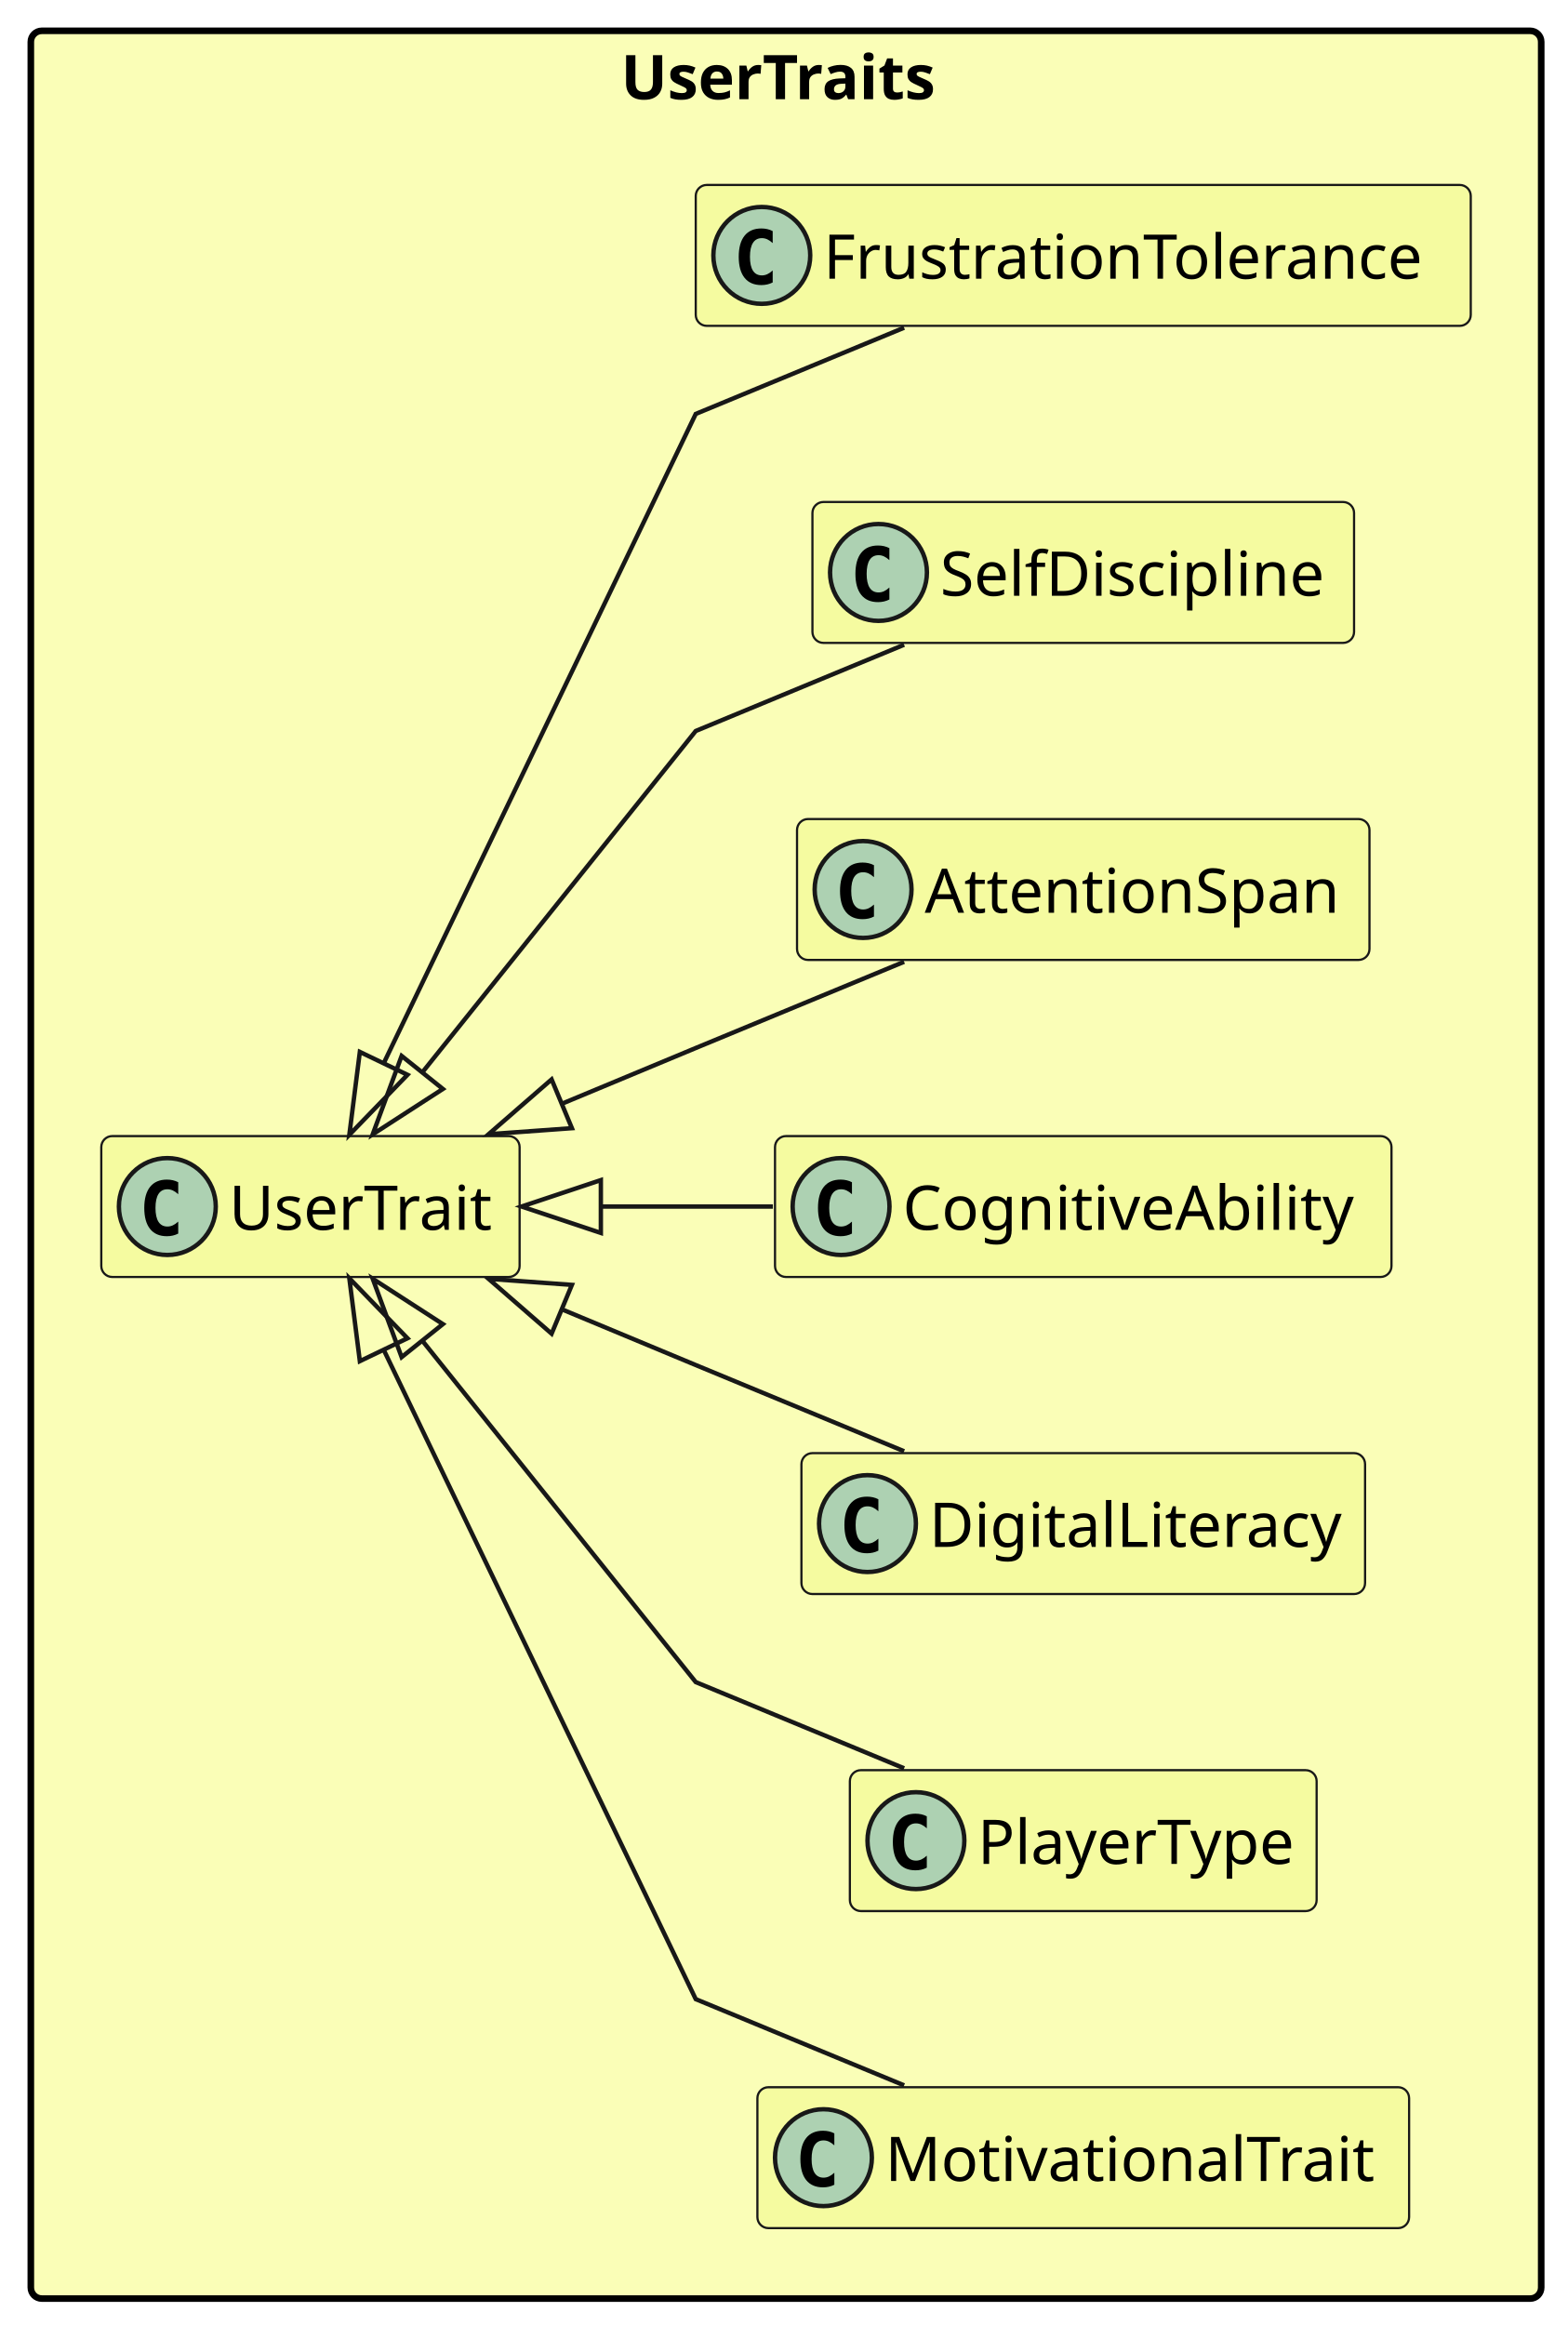
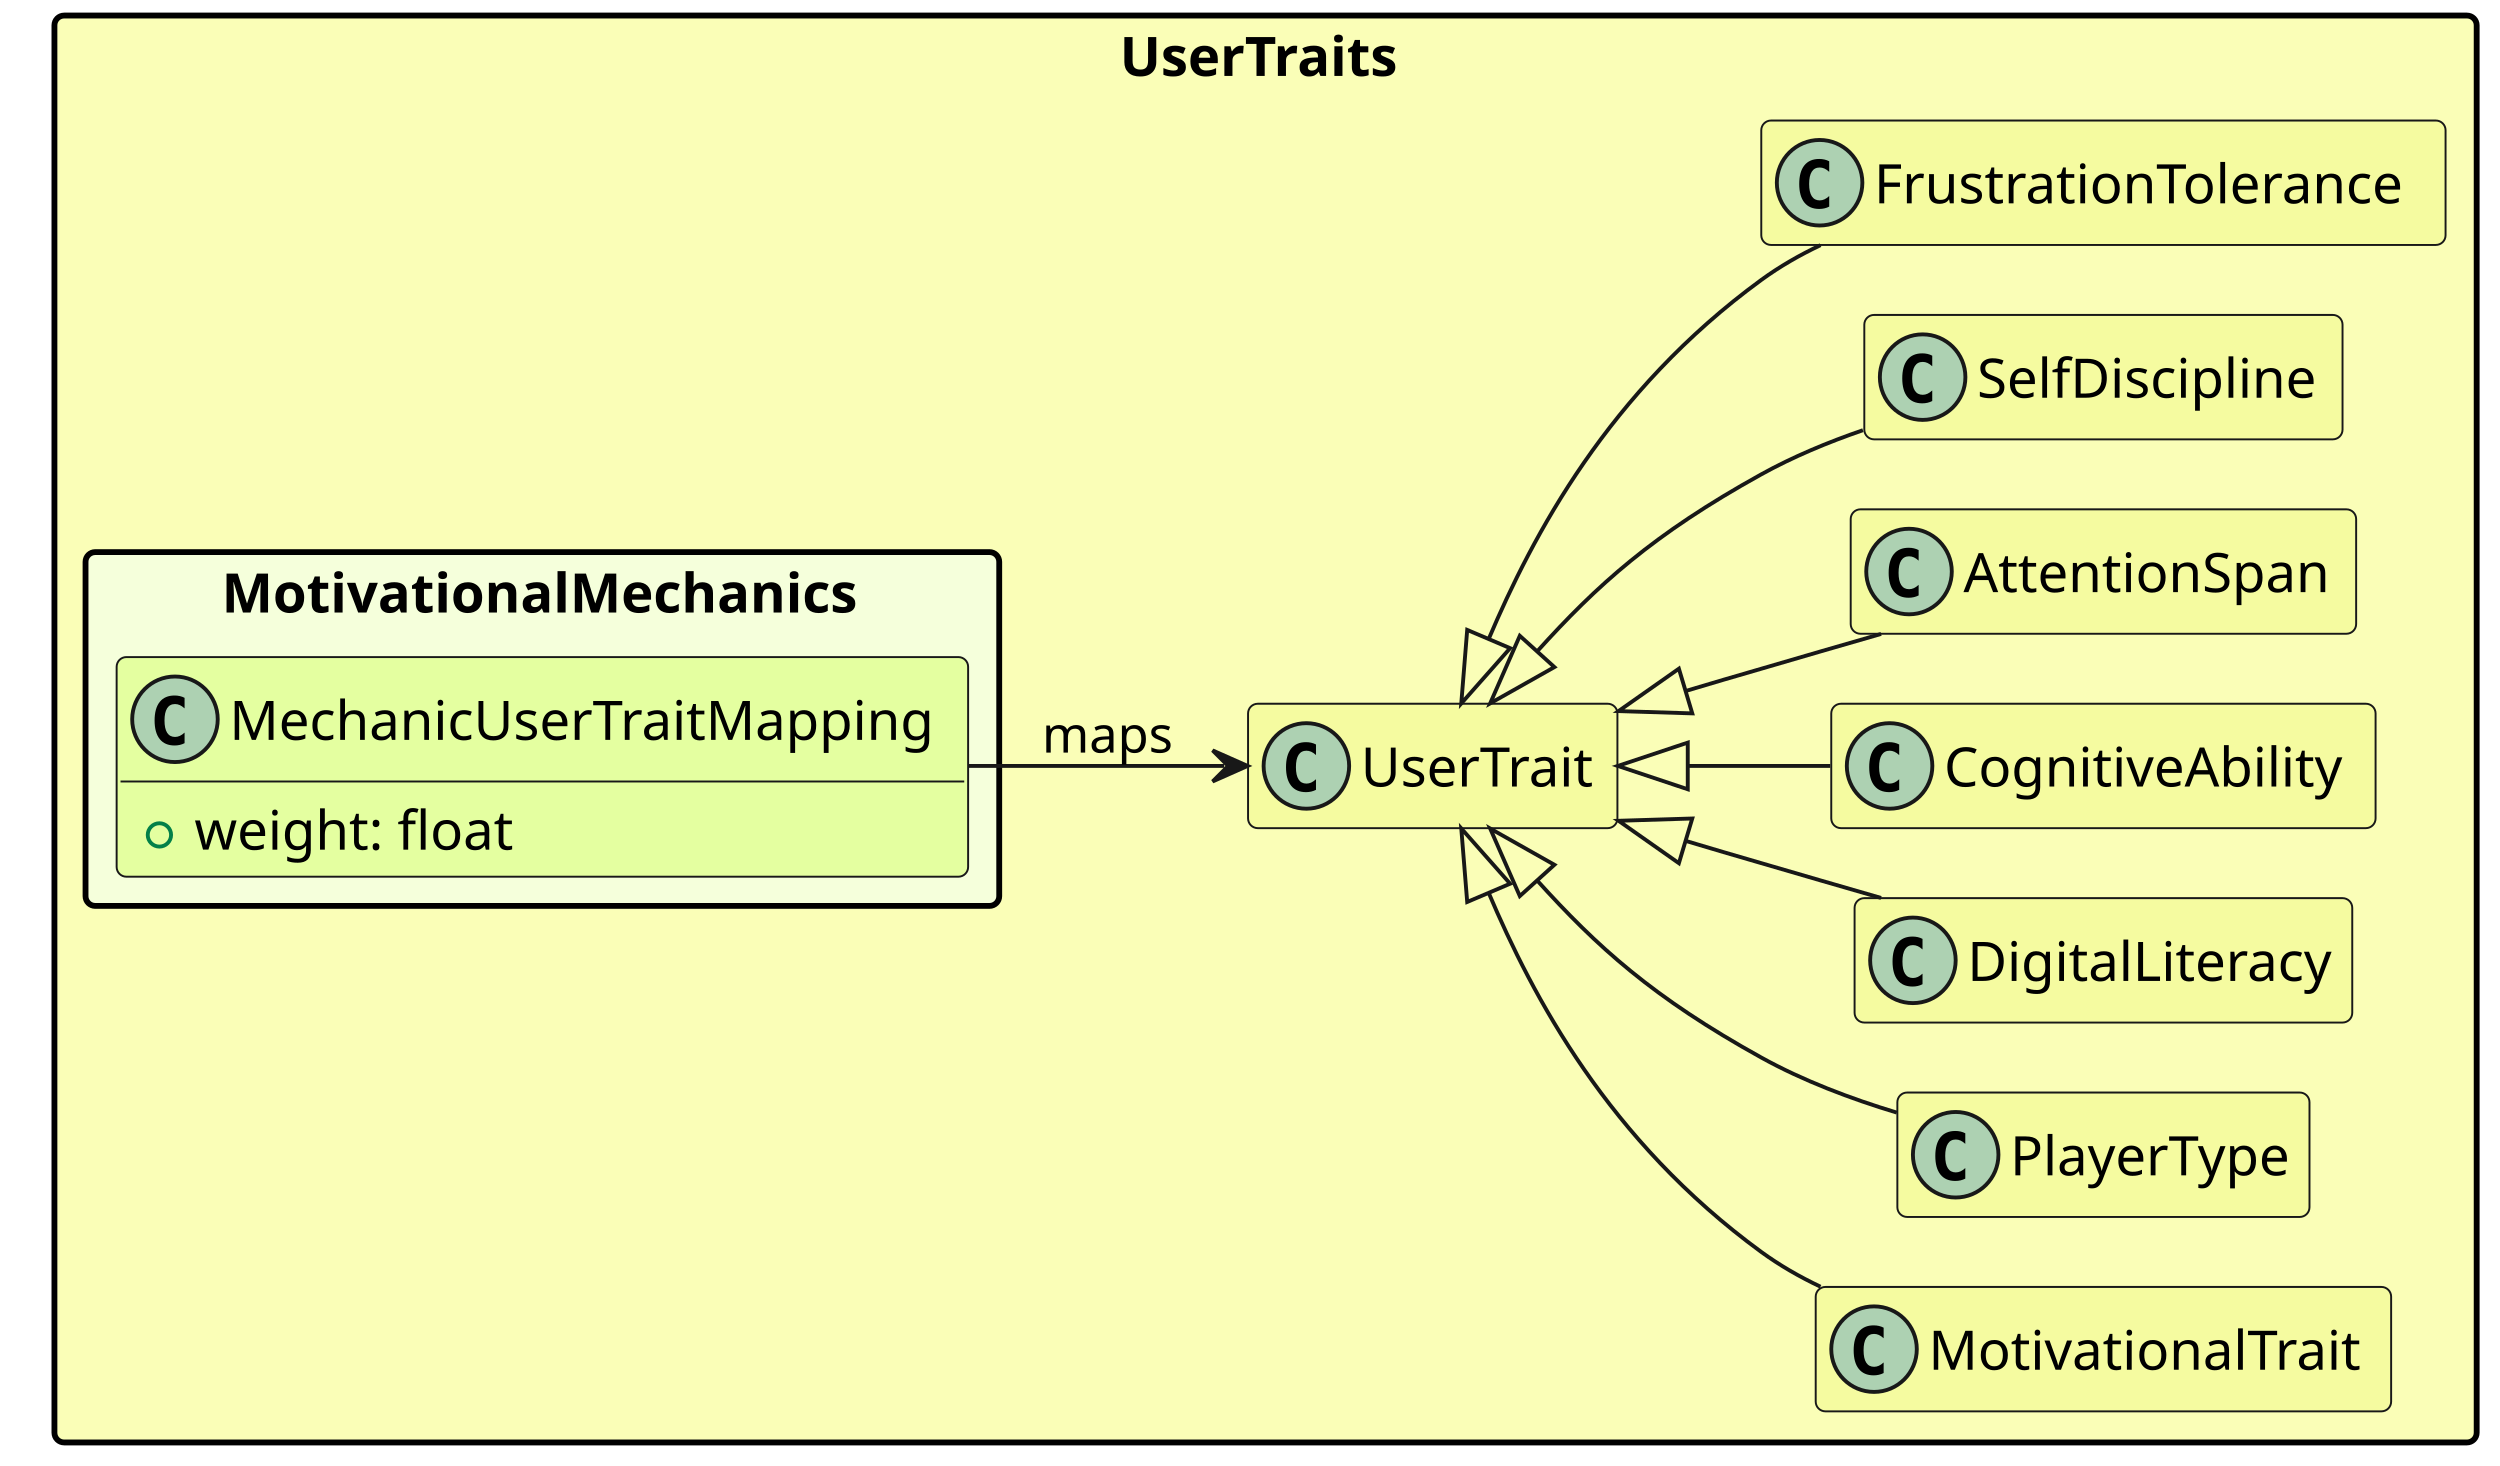
- <svg xmlns="http://www.w3.org/2000/svg" contentStyleType="text/css" height="528px" preserveAspectRatio="none" style="width:356px;height:528px;background:#FFFFFF;" version="1.1" viewBox="0 0 356 528" width="356px" zoomAndPan="magnify">
+ <svg xmlns="http://www.w3.org/2000/svg" contentStyleType="text/css" height="377px" preserveAspectRatio="none" style="width:643px;height:377px;background:#FFFFFF;" version="1.1" viewBox="0 0 643 377" width="643px" zoomAndPan="magnify">
  <defs />
  <g>
    <g id="cluster_UserTraits">
-       <rect fill="#FAFEB7" height="515" rx="2.5" ry="2.5" style="stroke:#000000;stroke-width:1.5;" width="343" x="7" y="7" />
-       <text fill="#000000" font-family="sans-serif" font-size="14" font-weight="bold" lengthAdjust="spacing" textLength="75" x="141" y="22.535">UserTraits</text>
+       <rect fill="#FAFEB7" height="367" rx="2.5" ry="2.5" style="stroke:#000000;stroke-width:1.5;" width="623" x="14" y="4" />
+       <text fill="#000000" font-family="sans-serif" font-size="14" font-weight="bold" lengthAdjust="spacing" textLength="75" x="288" y="19.535">UserTraits</text>
+     </g>
+     <g id="cluster_MotivationalMechanics">
+       <rect fill="#F5FFDB" height="91" rx="2.5" ry="2.5" style="stroke:#000000;stroke-width:1.5;" width="235" x="22" y="142" />
+       <text fill="#000000" font-family="sans-serif" font-size="14" font-weight="bold" lengthAdjust="spacing" textLength="165" x="57" y="157.535">MotivationalMechanics</text>
    </g>
    <g id="elem_UserTrait">
-       <rect codeLine="14" fill="#F5FBA0" height="32" id="UserTrait" rx="2.5" ry="2.5" style="stroke:#181818;stroke-width:0.5;" width="95" x="23" y="258" />
-       <ellipse cx="38" cy="274" fill="#ADD1B2" rx="11" ry="11" style="stroke:#181818;stroke-width:1.0;" />
-       <path d="M40.473,280.143 Q39.892,280.442 39.253,280.591 Q38.614,280.741 37.908,280.741 Q35.401,280.741 34.081,279.089 Q32.762,277.437 32.762,274.316 Q32.762,271.187 34.081,269.535 Q35.401,267.883 37.908,267.883 Q38.614,267.883 39.261,268.032 Q39.909,268.182 40.473,268.481 L40.473,271.203 Q39.842,270.622 39.249,270.352 Q38.655,270.082 38.024,270.082 Q36.68,270.082 35.995,271.149 Q35.31,272.216 35.31,274.316 Q35.31,276.408 35.995,277.474 Q36.68,278.541 38.024,278.541 Q38.655,278.541 39.249,278.271 Q39.842,278.002 40.473,277.42 Z " fill="#000000" />
-       <text fill="#000000" font-family="sans-serif" font-size="14" lengthAdjust="spacing" textLength="63" x="52" y="279.291">UserTrait</text>
+       <rect codeLine="15" fill="#F5FBA0" height="32" id="UserTrait" rx="2.5" ry="2.5" style="stroke:#181818;stroke-width:0.5;" width="95" x="321" y="181" />
+       <ellipse cx="336" cy="197" fill="#ADD1B2" rx="11" ry="11" style="stroke:#181818;stroke-width:1.0;" />
+       <path d="M338.473,203.143 Q337.892,203.442 337.253,203.591 Q336.614,203.741 335.908,203.741 Q333.401,203.741 332.082,202.089 Q330.762,200.437 330.762,197.316 Q330.762,194.186 332.082,192.535 Q333.401,190.883 335.908,190.883 Q336.614,190.883 337.261,191.032 Q337.909,191.182 338.473,191.481 L338.473,194.203 Q337.842,193.622 337.249,193.352 Q336.655,193.083 336.024,193.083 Q334.68,193.083 333.995,194.149 Q333.31,195.216 333.31,197.316 Q333.31,199.408 333.995,200.474 Q334.68,201.541 336.024,201.541 Q336.655,201.541 337.249,201.271 Q337.842,201.001 338.473,200.42 Z " fill="#000000" />
+       <text fill="#000000" font-family="sans-serif" font-size="14" lengthAdjust="spacing" textLength="63" x="350" y="202.291">UserTrait</text>
    </g>
    <g id="elem_MotivationalTrait">
-       <rect codeLine="16" fill="#F5FBA0" height="32" id="MotivationalTrait" rx="2.5" ry="2.5" style="stroke:#181818;stroke-width:0.5;" width="148" x="172" y="474" />
-       <ellipse cx="187" cy="490" fill="#ADD1B2" rx="11" ry="11" style="stroke:#181818;stroke-width:1.0;" />
-       <path d="M189.473,496.143 Q188.892,496.442 188.253,496.591 Q187.614,496.741 186.908,496.741 Q184.401,496.741 183.082,495.089 Q181.762,493.437 181.762,490.316 Q181.762,487.187 183.082,485.535 Q184.401,483.883 186.908,483.883 Q187.614,483.883 188.261,484.032 Q188.909,484.182 189.473,484.481 L189.473,487.203 Q188.842,486.622 188.249,486.352 Q187.655,486.082 187.024,486.082 Q185.68,486.082 184.995,487.149 Q184.31,488.216 184.31,490.316 Q184.31,492.408 184.995,493.474 Q185.68,494.541 187.024,494.541 Q187.655,494.541 188.249,494.271 Q188.842,494.002 189.473,493.42 Z " fill="#000000" />
-       <text fill="#000000" font-family="sans-serif" font-size="14" lengthAdjust="spacing" textLength="116" x="201" y="495.291">MotivationalTrait</text>
+       <rect codeLine="17" fill="#F5FBA0" height="32" id="MotivationalTrait" rx="2.5" ry="2.5" style="stroke:#181818;stroke-width:0.5;" width="148" x="467" y="331" />
+       <ellipse cx="482" cy="347" fill="#ADD1B2" rx="11" ry="11" style="stroke:#181818;stroke-width:1.0;" />
+       <path d="M484.473,353.143 Q483.892,353.442 483.253,353.591 Q482.614,353.741 481.908,353.741 Q479.401,353.741 478.082,352.089 Q476.762,350.437 476.762,347.316 Q476.762,344.187 478.082,342.535 Q479.401,340.883 481.908,340.883 Q482.614,340.883 483.261,341.032 Q483.909,341.182 484.473,341.481 L484.473,344.203 Q483.842,343.622 483.249,343.352 Q482.655,343.082 482.024,343.082 Q480.68,343.082 479.995,344.149 Q479.31,345.216 479.31,347.316 Q479.31,349.408 479.995,350.474 Q480.68,351.541 482.024,351.541 Q482.655,351.541 483.249,351.271 Q483.842,351.002 484.473,350.42 Z " fill="#000000" />
+       <text fill="#000000" font-family="sans-serif" font-size="14" lengthAdjust="spacing" textLength="116" x="496" y="352.291">MotivationalTrait</text>
    </g>
    <g id="elem_PlayerType">
-       <rect codeLine="19" fill="#F5FBA0" height="32" id="PlayerType" rx="2.5" ry="2.5" style="stroke:#181818;stroke-width:0.5;" width="106" x="193" y="402" />
-       <ellipse cx="208" cy="418" fill="#ADD1B2" rx="11" ry="11" style="stroke:#181818;stroke-width:1.0;" />
-       <path d="M210.473,424.143 Q209.892,424.442 209.253,424.591 Q208.614,424.741 207.908,424.741 Q205.401,424.741 204.082,423.089 Q202.762,421.437 202.762,418.316 Q202.762,415.187 204.082,413.535 Q205.401,411.883 207.908,411.883 Q208.614,411.883 209.261,412.032 Q209.909,412.182 210.473,412.481 L210.473,415.203 Q209.842,414.622 209.249,414.352 Q208.655,414.082 208.024,414.082 Q206.68,414.082 205.995,415.149 Q205.31,416.216 205.31,418.316 Q205.31,420.408 205.995,421.474 Q206.68,422.541 208.024,422.541 Q208.655,422.541 209.249,422.271 Q209.842,422.002 210.473,421.42 Z " fill="#000000" />
-       <text fill="#000000" font-family="sans-serif" font-size="14" lengthAdjust="spacing" textLength="74" x="222" y="423.291">PlayerType</text>
+       <rect codeLine="20" fill="#F5FBA0" height="32" id="PlayerType" rx="2.5" ry="2.5" style="stroke:#181818;stroke-width:0.5;" width="106" x="488" y="281" />
+       <ellipse cx="503" cy="297" fill="#ADD1B2" rx="11" ry="11" style="stroke:#181818;stroke-width:1.0;" />
+       <path d="M505.473,303.143 Q504.892,303.442 504.253,303.591 Q503.614,303.741 502.908,303.741 Q500.401,303.741 499.082,302.089 Q497.762,300.437 497.762,297.316 Q497.762,294.187 499.082,292.535 Q500.401,290.883 502.908,290.883 Q503.614,290.883 504.261,291.032 Q504.909,291.182 505.473,291.481 L505.473,294.203 Q504.842,293.622 504.249,293.352 Q503.655,293.082 503.024,293.082 Q501.68,293.082 500.995,294.149 Q500.31,295.216 500.31,297.316 Q500.31,299.408 500.995,300.474 Q501.68,301.541 503.024,301.541 Q503.655,301.541 504.249,301.271 Q504.842,301.002 505.473,300.42 Z " fill="#000000" />
+       <text fill="#000000" font-family="sans-serif" font-size="14" lengthAdjust="spacing" textLength="74" x="517" y="302.291">PlayerType</text>
    </g>
    <g id="elem_DigitalLiteracy">
-       <rect codeLine="21" fill="#F5FBA0" height="32" id="DigitalLiteracy" rx="2.5" ry="2.5" style="stroke:#181818;stroke-width:0.5;" width="128" x="182" y="330" />
-       <ellipse cx="197" cy="346" fill="#ADD1B2" rx="11" ry="11" style="stroke:#181818;stroke-width:1.0;" />
-       <path d="M199.473,352.143 Q198.892,352.442 198.253,352.591 Q197.614,352.741 196.908,352.741 Q194.401,352.741 193.082,351.089 Q191.762,349.437 191.762,346.316 Q191.762,343.187 193.082,341.535 Q194.401,339.883 196.908,339.883 Q197.614,339.883 198.261,340.032 Q198.909,340.182 199.473,340.481 L199.473,343.203 Q198.842,342.622 198.249,342.352 Q197.655,342.082 197.024,342.082 Q195.68,342.082 194.995,343.149 Q194.31,344.216 194.31,346.316 Q194.31,348.408 194.995,349.474 Q195.68,350.541 197.024,350.541 Q197.655,350.541 198.249,350.271 Q198.842,350.002 199.473,349.42 Z " fill="#000000" />
-       <text fill="#000000" font-family="sans-serif" font-size="14" lengthAdjust="spacing" textLength="96" x="211" y="351.291">DigitalLiteracy</text>
+       <rect codeLine="22" fill="#F5FBA0" height="32" id="DigitalLiteracy" rx="2.5" ry="2.5" style="stroke:#181818;stroke-width:0.5;" width="128" x="477" y="231" />
+       <ellipse cx="492" cy="247" fill="#ADD1B2" rx="11" ry="11" style="stroke:#181818;stroke-width:1.0;" />
+       <path d="M494.473,253.143 Q493.892,253.442 493.253,253.591 Q492.614,253.741 491.908,253.741 Q489.401,253.741 488.082,252.089 Q486.762,250.437 486.762,247.316 Q486.762,244.186 488.082,242.535 Q489.401,240.883 491.908,240.883 Q492.614,240.883 493.261,241.032 Q493.909,241.182 494.473,241.481 L494.473,244.203 Q493.842,243.622 493.249,243.352 Q492.655,243.083 492.024,243.083 Q490.68,243.083 489.995,244.149 Q489.31,245.216 489.31,247.316 Q489.31,249.408 489.995,250.474 Q490.68,251.541 492.024,251.541 Q492.655,251.541 493.249,251.271 Q493.842,251.001 494.473,250.42 Z " fill="#000000" />
+       <text fill="#000000" font-family="sans-serif" font-size="14" lengthAdjust="spacing" textLength="96" x="506" y="252.291">DigitalLiteracy</text>
    </g>
    <g id="elem_CognitiveAbility">
-       <rect codeLine="24" fill="#F5FBA0" height="32" id="CognitiveAbility" rx="2.5" ry="2.5" style="stroke:#181818;stroke-width:0.5;" width="140" x="176" y="258" />
-       <ellipse cx="191" cy="274" fill="#ADD1B2" rx="11" ry="11" style="stroke:#181818;stroke-width:1.0;" />
-       <path d="M193.473,280.143 Q192.892,280.442 192.253,280.591 Q191.614,280.741 190.908,280.741 Q188.401,280.741 187.082,279.089 Q185.762,277.437 185.762,274.316 Q185.762,271.187 187.082,269.535 Q188.401,267.883 190.908,267.883 Q191.614,267.883 192.261,268.032 Q192.909,268.182 193.473,268.481 L193.473,271.203 Q192.842,270.622 192.249,270.352 Q191.655,270.082 191.024,270.082 Q189.68,270.082 188.995,271.149 Q188.31,272.216 188.31,274.316 Q188.31,276.408 188.995,277.474 Q189.68,278.541 191.024,278.541 Q191.655,278.541 192.249,278.271 Q192.842,278.002 193.473,277.42 Z " fill="#000000" />
-       <text fill="#000000" font-family="sans-serif" font-size="14" lengthAdjust="spacing" textLength="108" x="205" y="279.291">CognitiveAbility</text>
+       <rect codeLine="25" fill="#F5FBA0" height="32" id="CognitiveAbility" rx="2.5" ry="2.5" style="stroke:#181818;stroke-width:0.5;" width="140" x="471" y="181" />
+       <ellipse cx="486" cy="197" fill="#ADD1B2" rx="11" ry="11" style="stroke:#181818;stroke-width:1.0;" />
+       <path d="M488.473,203.143 Q487.892,203.442 487.253,203.591 Q486.614,203.741 485.908,203.741 Q483.401,203.741 482.082,202.089 Q480.762,200.437 480.762,197.316 Q480.762,194.186 482.082,192.535 Q483.401,190.883 485.908,190.883 Q486.614,190.883 487.261,191.032 Q487.909,191.182 488.473,191.481 L488.473,194.203 Q487.842,193.622 487.249,193.352 Q486.655,193.083 486.024,193.083 Q484.68,193.083 483.995,194.149 Q483.31,195.216 483.31,197.316 Q483.31,199.408 483.995,200.474 Q484.68,201.541 486.024,201.541 Q486.655,201.541 487.249,201.271 Q487.842,201.001 488.473,200.42 Z " fill="#000000" />
+       <text fill="#000000" font-family="sans-serif" font-size="14" lengthAdjust="spacing" textLength="108" x="500" y="202.291">CognitiveAbility</text>
    </g>
    <g id="elem_AttentionSpan">
-       <rect codeLine="27" fill="#F5FBA0" height="32" id="AttentionSpan" rx="2.5" ry="2.5" style="stroke:#181818;stroke-width:0.5;" width="130" x="181" y="186" />
-       <ellipse cx="196" cy="202" fill="#ADD1B2" rx="11" ry="11" style="stroke:#181818;stroke-width:1.0;" />
-       <path d="M198.473,208.143 Q197.892,208.442 197.253,208.591 Q196.614,208.741 195.908,208.741 Q193.401,208.741 192.082,207.089 Q190.762,205.437 190.762,202.316 Q190.762,199.186 192.082,197.535 Q193.401,195.883 195.908,195.883 Q196.614,195.883 197.261,196.032 Q197.909,196.182 198.473,196.481 L198.473,199.203 Q197.842,198.622 197.249,198.352 Q196.655,198.083 196.024,198.083 Q194.68,198.083 193.995,199.149 Q193.31,200.216 193.31,202.316 Q193.31,204.408 193.995,205.474 Q194.68,206.541 196.024,206.541 Q196.655,206.541 197.249,206.271 Q197.842,206.001 198.473,205.42 Z " fill="#000000" />
-       <text fill="#000000" font-family="sans-serif" font-size="14" lengthAdjust="spacing" textLength="98" x="210" y="207.291">AttentionSpan</text>
+       <rect codeLine="28" fill="#F5FBA0" height="32" id="AttentionSpan" rx="2.5" ry="2.5" style="stroke:#181818;stroke-width:0.5;" width="130" x="476" y="131" />
+       <ellipse cx="491" cy="147" fill="#ADD1B2" rx="11" ry="11" style="stroke:#181818;stroke-width:1.0;" />
+       <path d="M493.473,153.143 Q492.892,153.442 492.253,153.591 Q491.614,153.741 490.908,153.741 Q488.401,153.741 487.082,152.089 Q485.762,150.437 485.762,147.316 Q485.762,144.186 487.082,142.535 Q488.401,140.883 490.908,140.883 Q491.614,140.883 492.261,141.032 Q492.909,141.182 493.473,141.481 L493.473,144.203 Q492.842,143.622 492.249,143.352 Q491.655,143.083 491.024,143.083 Q489.68,143.083 488.995,144.149 Q488.31,145.216 488.31,147.316 Q488.31,149.408 488.995,150.474 Q489.68,151.541 491.024,151.541 Q491.655,151.541 492.249,151.271 Q492.842,151.001 493.473,150.42 Z " fill="#000000" />
+       <text fill="#000000" font-family="sans-serif" font-size="14" lengthAdjust="spacing" textLength="98" x="505" y="152.291">AttentionSpan</text>
    </g>
    <g id="elem_SelfDiscipline">
-       <rect codeLine="30" fill="#F5FBA0" height="32" id="SelfDiscipline" rx="2.5" ry="2.5" style="stroke:#181818;stroke-width:0.5;" width="123" x="184.5" y="114" />
-       <ellipse cx="199.5" cy="130" fill="#ADD1B2" rx="11" ry="11" style="stroke:#181818;stroke-width:1.0;" />
-       <path d="M201.973,136.143 Q201.392,136.442 200.753,136.591 Q200.114,136.741 199.408,136.741 Q196.901,136.741 195.582,135.089 Q194.262,133.437 194.262,130.316 Q194.262,127.186 195.582,125.535 Q196.901,123.883 199.408,123.883 Q200.114,123.883 200.761,124.032 Q201.409,124.182 201.973,124.481 L201.973,127.203 Q201.342,126.622 200.749,126.352 Q200.155,126.082 199.524,126.082 Q198.18,126.082 197.495,127.149 Q196.81,128.216 196.81,130.316 Q196.81,132.408 197.495,133.474 Q198.18,134.541 199.524,134.541 Q200.155,134.541 200.749,134.271 Q201.342,134.001 201.973,133.42 Z " fill="#000000" />
-       <text fill="#000000" font-family="sans-serif" font-size="14" lengthAdjust="spacing" textLength="91" x="213.5" y="135.291">SelfDiscipline</text>
+       <rect codeLine="31" fill="#F5FBA0" height="32" id="SelfDiscipline" rx="2.5" ry="2.5" style="stroke:#181818;stroke-width:0.5;" width="123" x="479.5" y="81" />
+       <ellipse cx="494.5" cy="97" fill="#ADD1B2" rx="11" ry="11" style="stroke:#181818;stroke-width:1.0;" />
+       <path d="M496.973,103.143 Q496.392,103.442 495.753,103.591 Q495.114,103.741 494.408,103.741 Q491.901,103.741 490.582,102.089 Q489.262,100.437 489.262,97.316 Q489.262,94.186 490.582,92.535 Q491.901,90.883 494.408,90.883 Q495.114,90.883 495.761,91.032 Q496.409,91.182 496.973,91.481 L496.973,94.203 Q496.342,93.622 495.749,93.352 Q495.155,93.082 494.524,93.082 Q493.18,93.082 492.495,94.149 Q491.81,95.216 491.81,97.316 Q491.81,99.408 492.495,100.474 Q493.18,101.541 494.524,101.541 Q495.155,101.541 495.749,101.271 Q496.342,101.001 496.973,100.42 Z " fill="#000000" />
+       <text fill="#000000" font-family="sans-serif" font-size="14" lengthAdjust="spacing" textLength="91" x="508.5" y="102.291">SelfDiscipline</text>
    </g>
    <g id="elem_FrustrationTolerance">
-       <rect codeLine="33" fill="#F5FBA0" height="32" id="FrustrationTolerance" rx="2.5" ry="2.5" style="stroke:#181818;stroke-width:0.5;" width="176" x="158" y="42" />
-       <ellipse cx="173" cy="58" fill="#ADD1B2" rx="11" ry="11" style="stroke:#181818;stroke-width:1.0;" />
-       <path d="M175.473,64.143 Q174.892,64.442 174.253,64.591 Q173.614,64.741 172.908,64.741 Q170.401,64.741 169.082,63.089 Q167.762,61.437 167.762,58.316 Q167.762,55.187 169.082,53.535 Q170.401,51.883 172.908,51.883 Q173.614,51.883 174.261,52.032 Q174.909,52.182 175.473,52.48 L175.473,55.203 Q174.842,54.622 174.249,54.352 Q173.655,54.083 173.024,54.083 Q171.68,54.083 170.995,55.149 Q170.31,56.216 170.31,58.316 Q170.31,60.408 170.995,61.474 Q171.68,62.541 173.024,62.541 Q173.655,62.541 174.249,62.271 Q174.842,62.002 175.473,61.42 Z " fill="#000000" />
-       <text fill="#000000" font-family="sans-serif" font-size="14" lengthAdjust="spacing" textLength="144" x="187" y="63.291">FrustrationTolerance</text>
+       <rect codeLine="34" fill="#F5FBA0" height="32" id="FrustrationTolerance" rx="2.5" ry="2.5" style="stroke:#181818;stroke-width:0.5;" width="176" x="453" y="31" />
+       <ellipse cx="468" cy="47" fill="#ADD1B2" rx="11" ry="11" style="stroke:#181818;stroke-width:1.0;" />
+       <path d="M470.473,53.143 Q469.892,53.442 469.253,53.591 Q468.614,53.741 467.908,53.741 Q465.401,53.741 464.082,52.089 Q462.762,50.437 462.762,47.316 Q462.762,44.187 464.082,42.535 Q465.401,40.883 467.908,40.883 Q468.614,40.883 469.261,41.032 Q469.909,41.182 470.473,41.48 L470.473,44.203 Q469.842,43.622 469.249,43.352 Q468.655,43.083 468.024,43.083 Q466.68,43.083 465.995,44.149 Q465.31,45.216 465.31,47.316 Q465.31,49.408 465.995,50.474 Q466.68,51.541 468.024,51.541 Q468.655,51.541 469.249,51.271 Q469.842,51.002 470.473,50.42 Z " fill="#000000" />
+       <text fill="#000000" font-family="sans-serif" font-size="14" lengthAdjust="spacing" textLength="144" x="482" y="52.291">FrustrationTolerance</text>
    </g>
-     <g id="link_UserTrait_MotivationalTrait">
-       <path d="M87.126,306.514 C108.415,350.824 158,454 158,454 C158,454 182.37,464.09 205.32,473.58 " fill="none" id="UserTrait-backto-MotivationalTrait" style="stroke:#181818;stroke-width:1.0;" />
-       <polygon fill="none" points="79.33,290.29,81.717,309.113,92.534,303.916,79.33,290.29" style="stroke:#181818;stroke-width:1.0;" />
+     <g id="elem_MechanicUserTraitMapping">
+       <rect codeLine="39" fill="#E4FFA0" height="56.488" id="MechanicUserTraitMapping" rx="2.5" ry="2.5" style="stroke:#181818;stroke-width:0.5;" width="219" x="30" y="169" />
+       <ellipse cx="45" cy="185" fill="#ADD1B2" rx="11" ry="11" style="stroke:#181818;stroke-width:1.0;" />
+       <path d="M47.473,191.143 Q46.892,191.442 46.253,191.591 Q45.614,191.741 44.908,191.741 Q42.401,191.741 41.081,190.089 Q39.762,188.437 39.762,185.316 Q39.762,182.186 41.081,180.535 Q42.401,178.883 44.908,178.883 Q45.614,178.883 46.261,179.032 Q46.909,179.182 47.473,179.481 L47.473,182.203 Q46.842,181.622 46.249,181.352 Q45.655,181.083 45.024,181.083 Q43.68,181.083 42.995,182.149 Q42.31,183.216 42.31,185.316 Q42.31,187.408 42.995,188.474 Q43.68,189.541 45.024,189.541 Q45.655,189.541 46.249,189.271 Q46.842,189.001 47.473,188.42 Z " fill="#000000" />
+       <text fill="#000000" font-family="sans-serif" font-size="14" lengthAdjust="spacing" textLength="187" x="59" y="190.291">MechanicUserTraitMapping</text>
+       <line style="stroke:#181818;stroke-width:0.5;" x1="31" x2="248" y1="201" y2="201" />
+       <ellipse cx="41" cy="214.744" fill="none" rx="3" ry="3" style="stroke:#038048;stroke-width:1.0;" />
+       <text fill="#000000" font-family="sans-serif" font-size="14" lengthAdjust="spacing" textLength="85" x="50" y="218.535">weight: float</text>
    </g>
-     <g id="link_UserTrait_PlayerType">
-       <path d="M95.891,304.45 C120.091,334.67 158,382 158,382 C158,382 182.37,392.09 205.32,401.58 " fill="none" id="UserTrait-backto-PlayerType" style="stroke:#181818;stroke-width:1.0;" />
-       <polygon fill="none" points="84.64,290.4,91.208,308.201,100.575,300.7,84.64,290.4" style="stroke:#181818;stroke-width:1.0;" />
-     </g>
-     <g id="link_UserTrait_DigitalLiteracy">
-       <path d="M127.57,297.332 C150.39,306.822 158,310 158,310 C158,310 182.37,320.09 205.32,329.58 " fill="none" id="UserTrait-backto-DigitalLiteracy" style="stroke:#181818;stroke-width:1.0;" />
-       <polygon fill="none" points="110.95,290.42,125.266,302.872,129.874,291.792,110.95,290.42" style="stroke:#181818;stroke-width:1.0;" />
-     </g>
-     <g id="link_UserTrait_CognitiveAbility">
-       <path d="M136.45,274 C154.01,274 156.35,274 175.52,274 " fill="none" id="UserTrait-backto-CognitiveAbility" style="stroke:#181818;stroke-width:1.0;" />
-       <polygon fill="none" points="118.45,274,136.45,280,136.45,268,118.45,274" style="stroke:#181818;stroke-width:1.0;" />
-     </g>
-     <g id="link_UserTrait_AttentionSpan">
-       <path d="M127.57,250.668 C150.39,241.178 158,238 158,238 C158,238 182.37,227.91 205.32,218.42 " fill="none" id="UserTrait-backto-AttentionSpan" style="stroke:#181818;stroke-width:1.0;" />
-       <polygon fill="none" points="110.95,257.58,129.874,256.208,125.266,245.128,110.95,257.58" style="stroke:#181818;stroke-width:1.0;" />
-     </g>
-     <g id="link_UserTrait_SelfDiscipline">
-       <path d="M95.891,243.55 C120.091,213.33 158,166 158,166 C158,166 182.37,155.91 205.32,146.42 " fill="none" id="UserTrait-backto-SelfDiscipline" style="stroke:#181818;stroke-width:1.0;" />
-       <polygon fill="none" points="84.64,257.6,100.575,247.3,91.208,239.799,84.64,257.6" style="stroke:#181818;stroke-width:1.0;" />
-     </g>
-     <g id="link_UserTrait_FrustrationTolerance">
-       <path d="M87.126,241.486 C108.415,197.176 158,94 158,94 C158,94 182.37,83.91 205.32,74.42 " fill="none" id="UserTrait-backto-FrustrationTolerance" style="stroke:#181818;stroke-width:1.0;" />
-       <polygon fill="none" points="79.33,257.71,92.534,244.084,81.717,238.887,79.33,257.71" style="stroke:#181818;stroke-width:1.0;" />
-     </g>
+     <polygon fill="none" points="375.839,213.074,377.364,231.986,388.406,227.289,375.839,213.074" style="stroke:#181818;stroke-width:1.0;" />
+     <path d="M382.885,229.638 C394.247,256.349 413.59,293.215 453,322 C457.695,325.43 462.851,328.39 468.236,330.945 " fill="none" style="stroke:#181818;stroke-width:1.0;" />
+     <polygon fill="none" points="383.27,213.098,390.894,230.472,399.794,222.423,383.27,213.098" style="stroke:#181818;stroke-width:1.0;" />
+     <path d="M395.344,226.448 C410.713,243.441 425.045,256.516 453,272 C463.723,277.939 475.988,282.58 487.861,286.163 " fill="none" style="stroke:#181818;stroke-width:1.0;" />
+     <polygon fill="none" points="416.285,211.107,431.81,222.016,435.25,210.519,416.285,211.107" style="stroke:#181818;stroke-width:1.0;" />
+     <path d="M433.53,216.267 C445.492,219.847 441.093,218.507 453,222 C462.953,224.92 473.556,227.996 483.813,230.953 " fill="none" style="stroke:#181818;stroke-width:1.0;" />
+     <polygon fill="none" points="416.09,197,434.09,203,434.09,191,416.09,197" style="stroke:#181818;stroke-width:1.0;" />
+     <path d="M434.09,197 C450.95,197 452.37,197 470.759,197 " fill="none" style="stroke:#181818;stroke-width:1.0;" />
+     <polygon fill="none" points="416.285,182.893,435.25,183.481,431.81,171.984,416.285,182.893" style="stroke:#181818;stroke-width:1.0;" />
+     <path d="M433.53,177.733 C445.492,174.153 441.093,175.493 453,172 C462.953,169.08 473.556,166.004 483.813,163.047 " fill="none" style="stroke:#181818;stroke-width:1.0;" />
+     <polygon fill="none" points="383.27,180.902,399.794,171.577,390.894,163.528,383.27,180.902" style="stroke:#181818;stroke-width:1.0;" />
+     <path d="M395.344,167.552 C410.713,150.559 425.045,137.484 453,122 C461.111,117.507 470.104,113.758 479.143,110.647 " fill="none" style="stroke:#181818;stroke-width:1.0;" />
+     <polygon fill="none" points="375.839,180.926,388.406,166.711,377.364,162.014,375.839,180.926" style="stroke:#181818;stroke-width:1.0;" />
+     <path d="M382.885,164.362 C394.247,137.651 413.59,100.785 453,72 C457.695,68.57 462.851,65.61 468.236,63.054 " fill="none" style="stroke:#181818;stroke-width:1.0;" />
+     <polygon fill="#181818" points="320.879,197,311.879,193,315.879,197,311.879,201,320.879,197" style="stroke:#181818;stroke-width:1.0;" />
+     <path d="M249.014,197 C274.319,197 293.956,197 314.879,197 " fill="none" style="stroke:#181818;stroke-width:1.0;" />
+     <text fill="#000000" font-family="sans-serif" font-size="13" lengthAdjust="spacing" textLength="34" x="268" y="193.568">maps</text>
  </g>
</svg>
